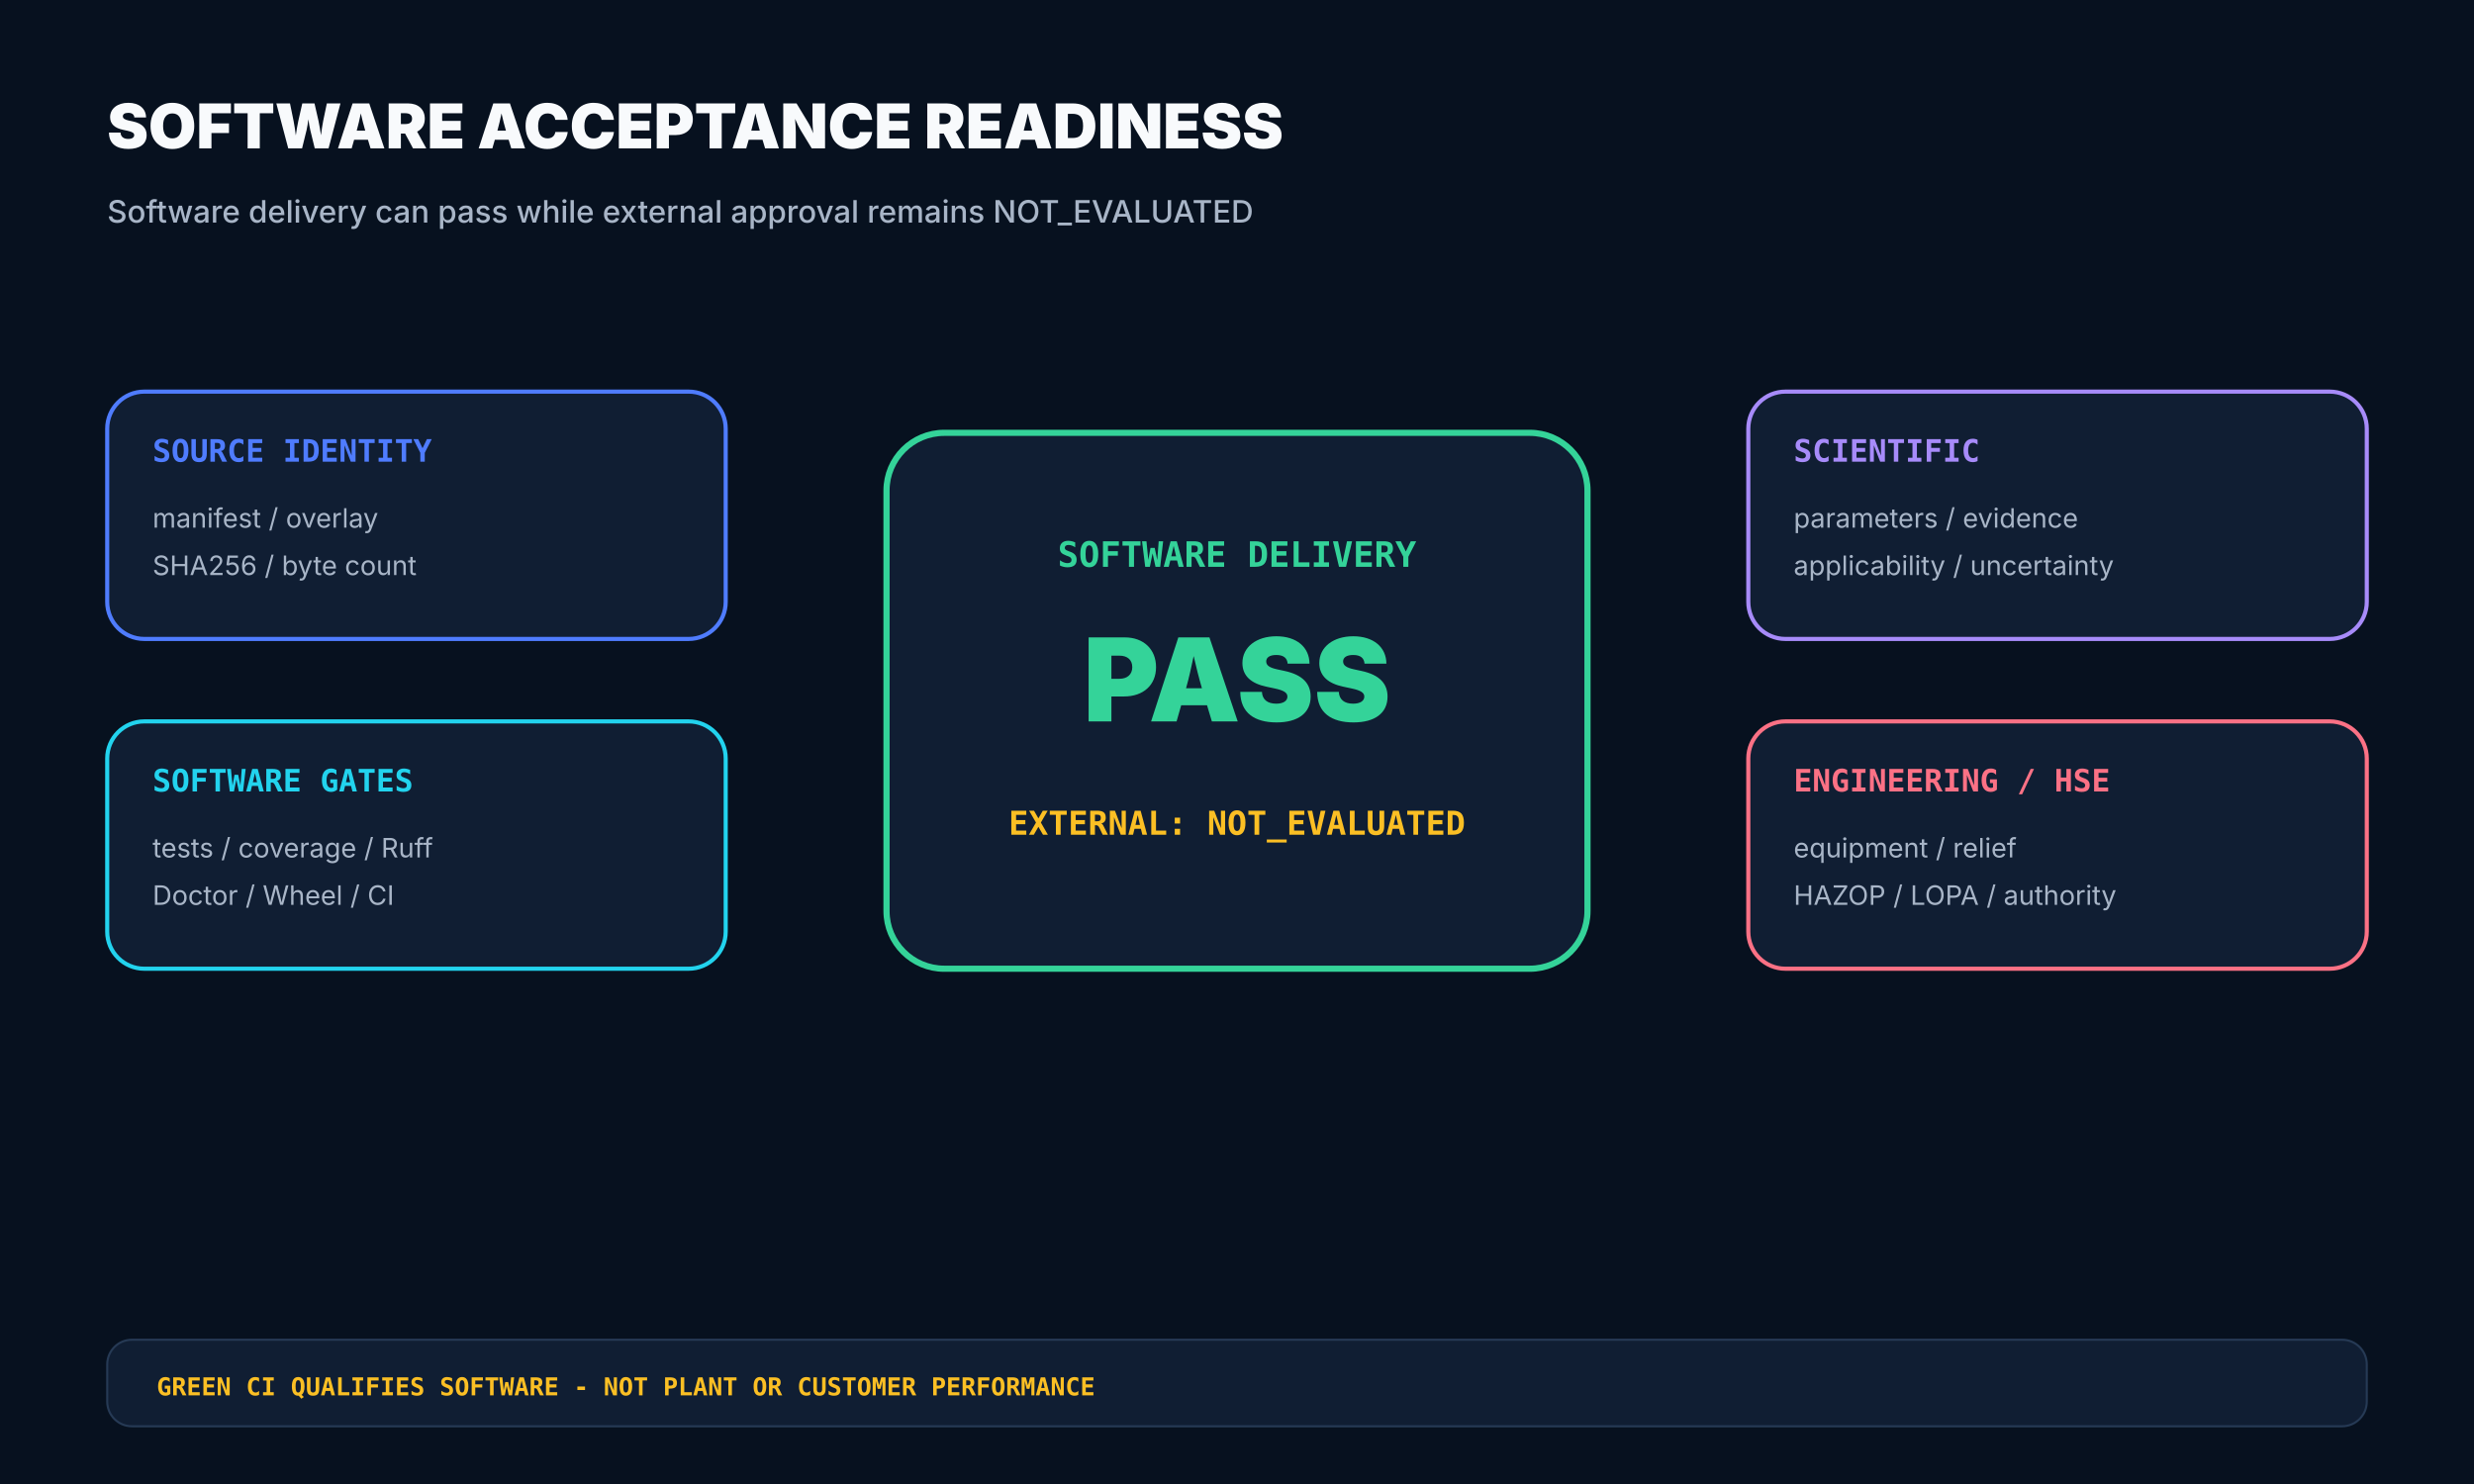
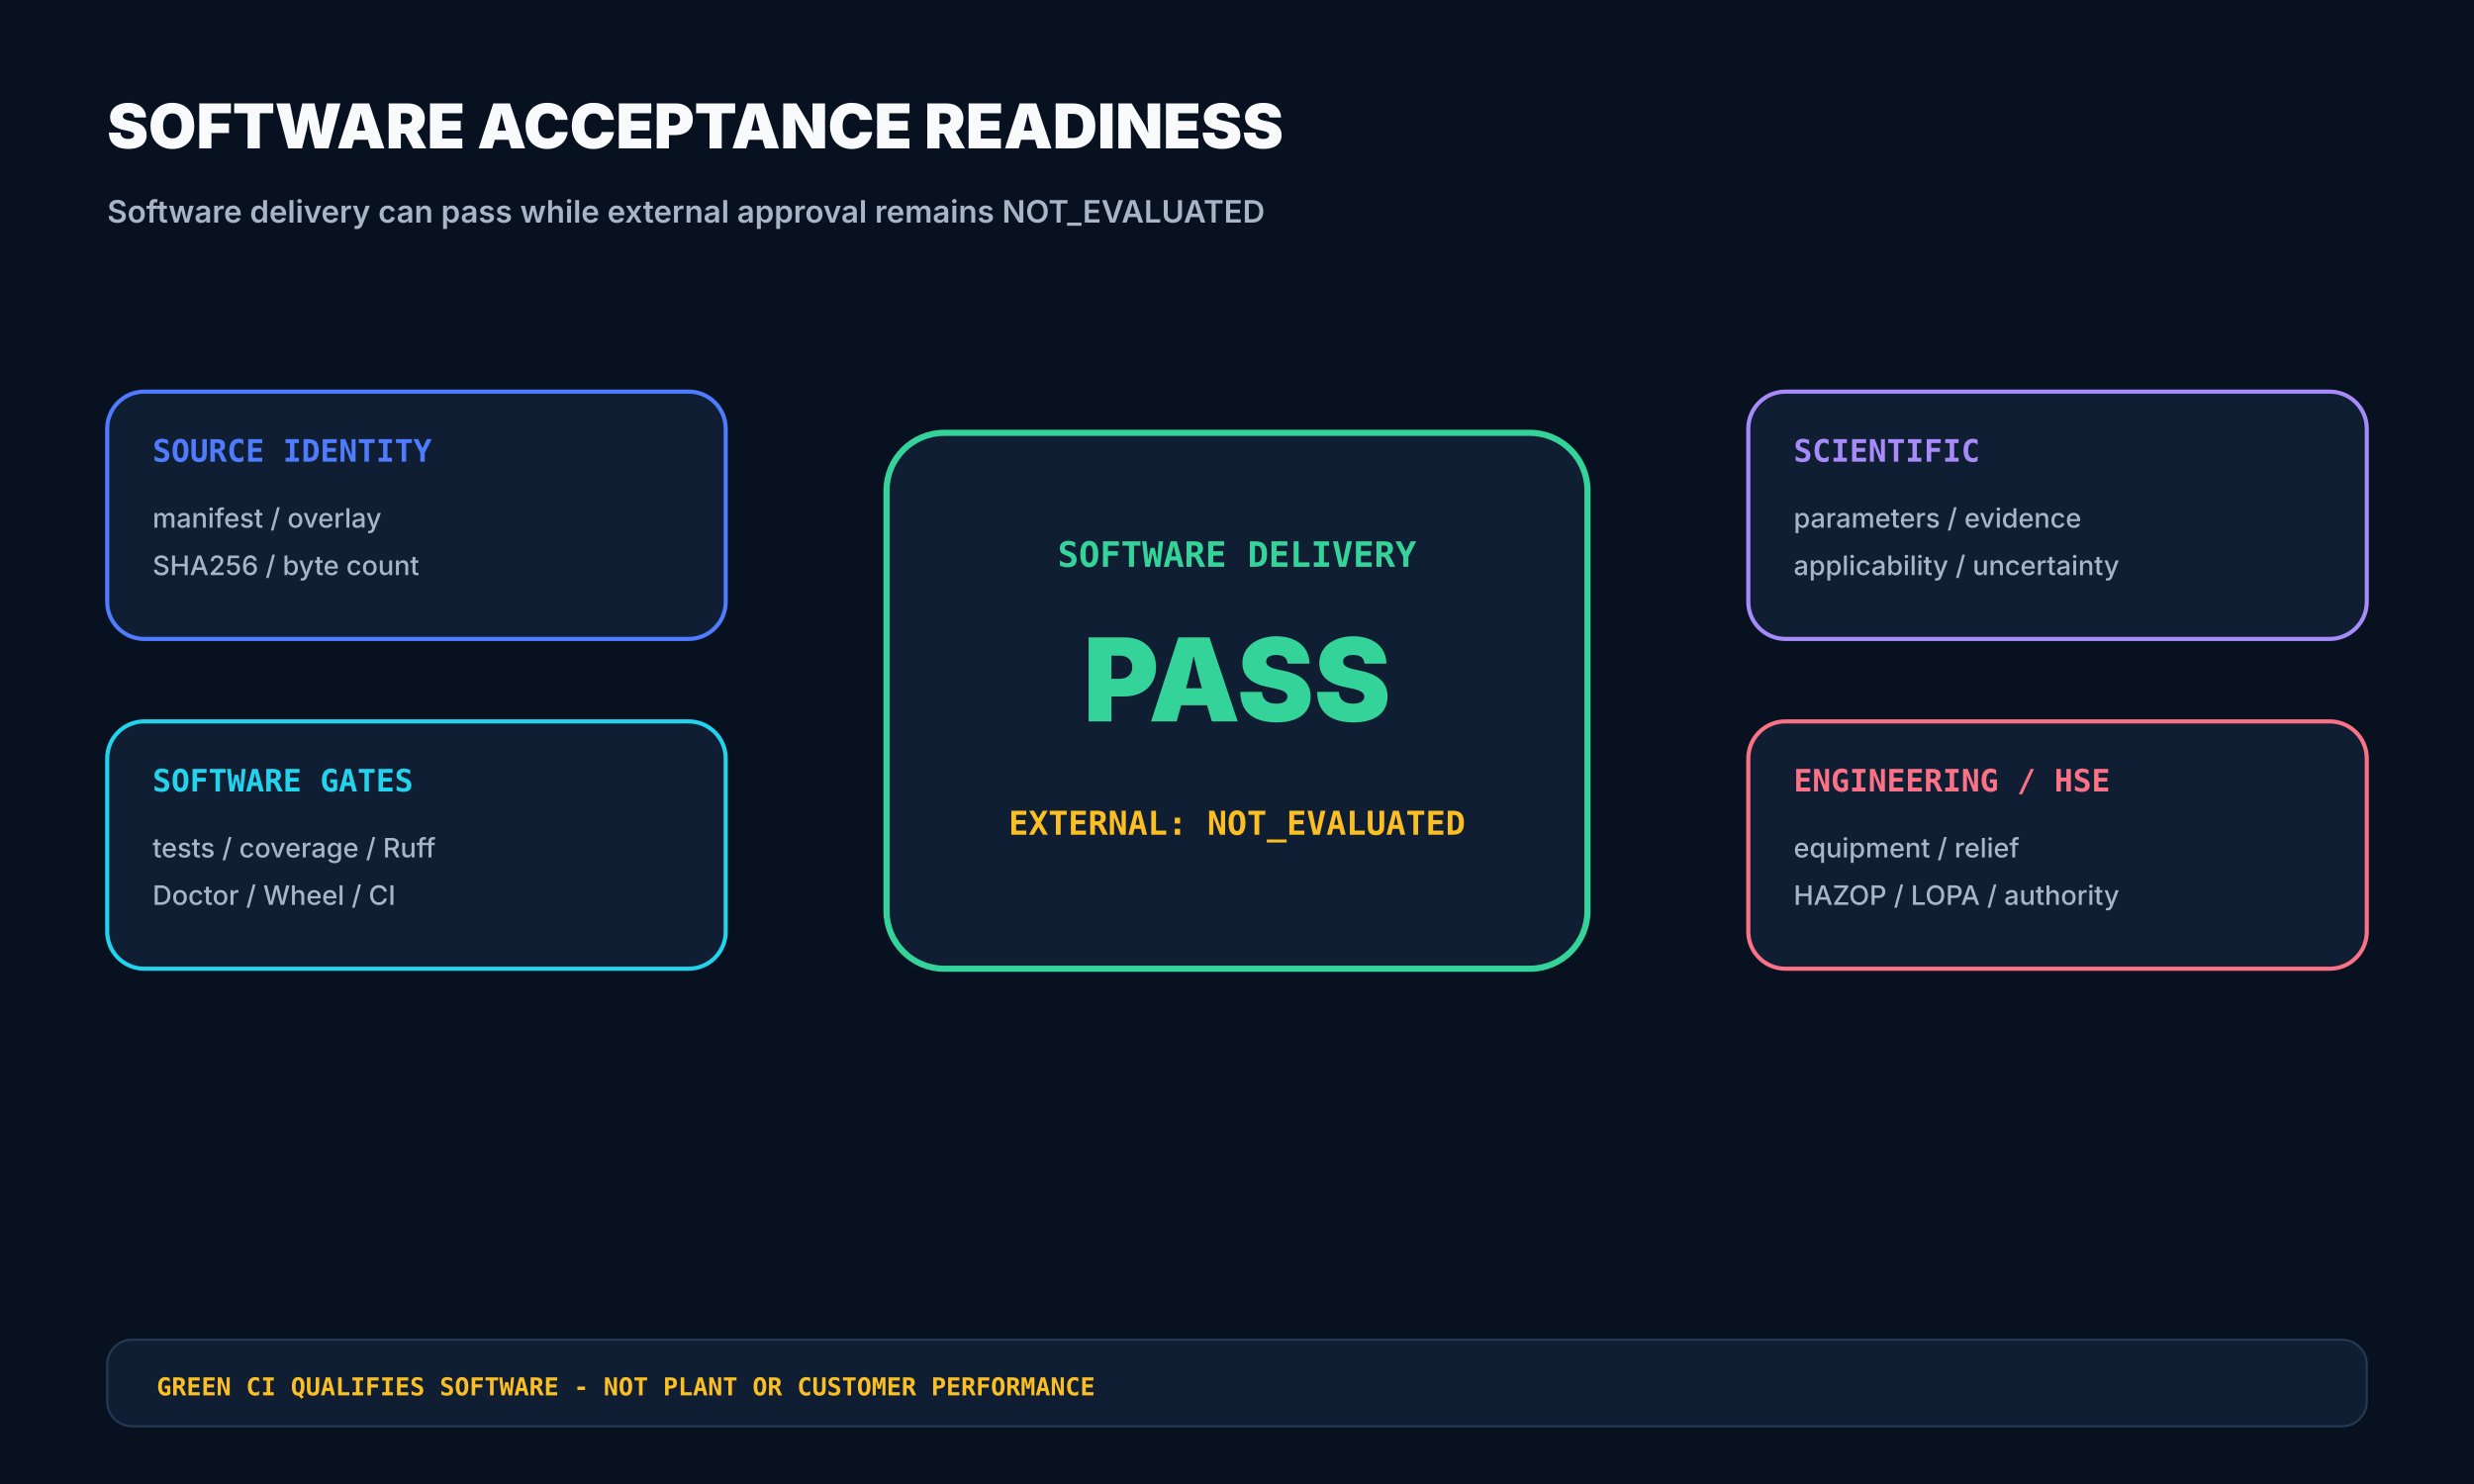
<svg xmlns="http://www.w3.org/2000/svg" width="1200" height="720" viewBox="0 0 1200 720" role="img" aria-labelledby="title desc" focusable="false" preserveAspectRatio="xMidYMid meet" shape-rendering="geometricPrecision" text-rendering="optimizeLegibility" data-design-system="scientific-midnight-bento" data-design-version="2">
  <rect width="1200" height="720" fill="#07111F" />
  <style>text{font-family:Inter,"Segoe UI",Arial,sans-serif}.mono{font-family:"JetBrains Mono",Consolas,monospace}</style>
-   <text x="52" y="72" font-size="30" font-weight="850" fill="#F8FAFC">SOFTWARE ACCEPTANCE READINESS</text>
-   <text x="52" y="108" font-size="15" font-weight="500" fill="#A8B5C7">Software delivery can pass while external approval remains NOT_EVALUATED</text>
+   <text x="52" y="72" font-size="30" font-weight="850" fill="#F8FAFC" text-anchor="start">SOFTWARE ACCEPTANCE READINESS</text>
+   <text x="52" y="108" font-size="15" font-weight="600" fill="#A8B5C7" text-anchor="start">Software delivery can pass while external approval remains NOT_EVALUATED</text>
  <rect x="52" y="190" width="300" height="120" rx="18" fill="#101E33" stroke="#4F7CFF" stroke-width="2" />
-   <text class="mono" x="74" y="224" font-size="15" font-weight="800" fill="#4F7CFF">SOURCE IDENTITY</text>
-   <text x="74" y="256" font-size="13" fill="#A8B5C7">manifest / overlay</text>
-   <text x="74" y="279" font-size="13" fill="#A8B5C7">SHA256 / byte count</text>
+   <text class="mono" x="74" y="224" font-size="15" font-weight="800" fill="#4F7CFF" text-anchor="start">SOURCE IDENTITY</text>
+   <text x="74" y="256" font-size="13" font-weight="500" fill="#A8B5C7" text-anchor="start">manifest / overlay</text>
+   <text x="74" y="279" font-size="13" font-weight="500" fill="#A8B5C7" text-anchor="start">SHA256 / byte count</text>
  <rect x="52" y="350" width="300" height="120" rx="18" fill="#101E33" stroke="#22D3EE" stroke-width="2" />
-   <text class="mono" x="74" y="384" font-size="15" font-weight="800" fill="#22D3EE">SOFTWARE GATES</text>
-   <text x="74" y="416" font-size="13" fill="#A8B5C7">tests / coverage / Ruff</text>
-   <text x="74" y="439" font-size="13" fill="#A8B5C7">Doctor / Wheel / CI</text>
+   <text class="mono" x="74" y="384" font-size="15" font-weight="800" fill="#22D3EE" text-anchor="start">SOFTWARE GATES</text>
+   <text x="74" y="416" font-size="13" font-weight="500" fill="#A8B5C7" text-anchor="start">tests / coverage / Ruff</text>
+   <text x="74" y="439" font-size="13" font-weight="500" fill="#A8B5C7" text-anchor="start">Doctor / Wheel / CI</text>
  <rect x="848" y="190" width="300" height="120" rx="18" fill="#101E33" stroke="#A78BFA" stroke-width="2" />
-   <text class="mono" x="870" y="224" font-size="15" font-weight="800" fill="#A78BFA">SCIENTIFIC</text>
-   <text x="870" y="256" font-size="13" fill="#A8B5C7">parameters / evidence</text>
-   <text x="870" y="279" font-size="13" fill="#A8B5C7">applicability / uncertainty</text>
+   <text class="mono" x="870" y="224" font-size="15" font-weight="800" fill="#A78BFA" text-anchor="start">SCIENTIFIC</text>
+   <text x="870" y="256" font-size="13" font-weight="500" fill="#A8B5C7" text-anchor="start">parameters / evidence</text>
+   <text x="870" y="279" font-size="13" font-weight="500" fill="#A8B5C7" text-anchor="start">applicability / uncertainty</text>
  <rect x="848" y="350" width="300" height="120" rx="18" fill="#101E33" stroke="#FB7185" stroke-width="2" />
-   <text class="mono" x="870" y="384" font-size="15" font-weight="800" fill="#FB7185">ENGINEERING / HSE</text>
-   <text x="870" y="416" font-size="13" fill="#A8B5C7">equipment / relief</text>
-   <text x="870" y="439" font-size="13" fill="#A8B5C7">HAZOP / LOPA / authority</text>
+   <text class="mono" x="870" y="384" font-size="15" font-weight="800" fill="#FB7185" text-anchor="start">ENGINEERING / HSE</text>
+   <text x="870" y="416" font-size="13" font-weight="500" fill="#A8B5C7" text-anchor="start">equipment / relief</text>
+   <text x="870" y="439" font-size="13" font-weight="500" fill="#A8B5C7" text-anchor="start">HAZOP / LOPA / authority</text>
  <rect x="430" y="210" width="340" height="260" rx="28" fill="#101E33" stroke="#34D399" stroke-width="3" />
  <text class="mono" x="600" y="275" font-size="17" font-weight="850" fill="#34D399" text-anchor="middle">SOFTWARE DELIVERY</text>
  <text x="600" y="350" font-size="56" font-weight="900" fill="#34D399" text-anchor="middle">PASS</text>
  <text class="mono" x="600" y="405" font-size="16" font-weight="800" fill="#FBBF24" text-anchor="middle">EXTERNAL: NOT_EVALUATED</text>
  <rect x="52" y="650" width="1096" height="42" rx="12" fill="#101E33" stroke="#263A55" />
-   <text class="mono" x="76" y="677" font-size="12" font-weight="700" fill="#FBBF24">GREEN CI QUALIFIES SOFTWARE - NOT PLANT OR CUSTOMER PERFORMANCE</text>
+   <text class="mono" x="76" y="677" font-size="12" font-weight="700" fill="#FBBF24" text-anchor="start">GREEN CI QUALIFIES SOFTWARE - NOT PLANT OR CUSTOMER PERFORMANCE</text>
</svg>
